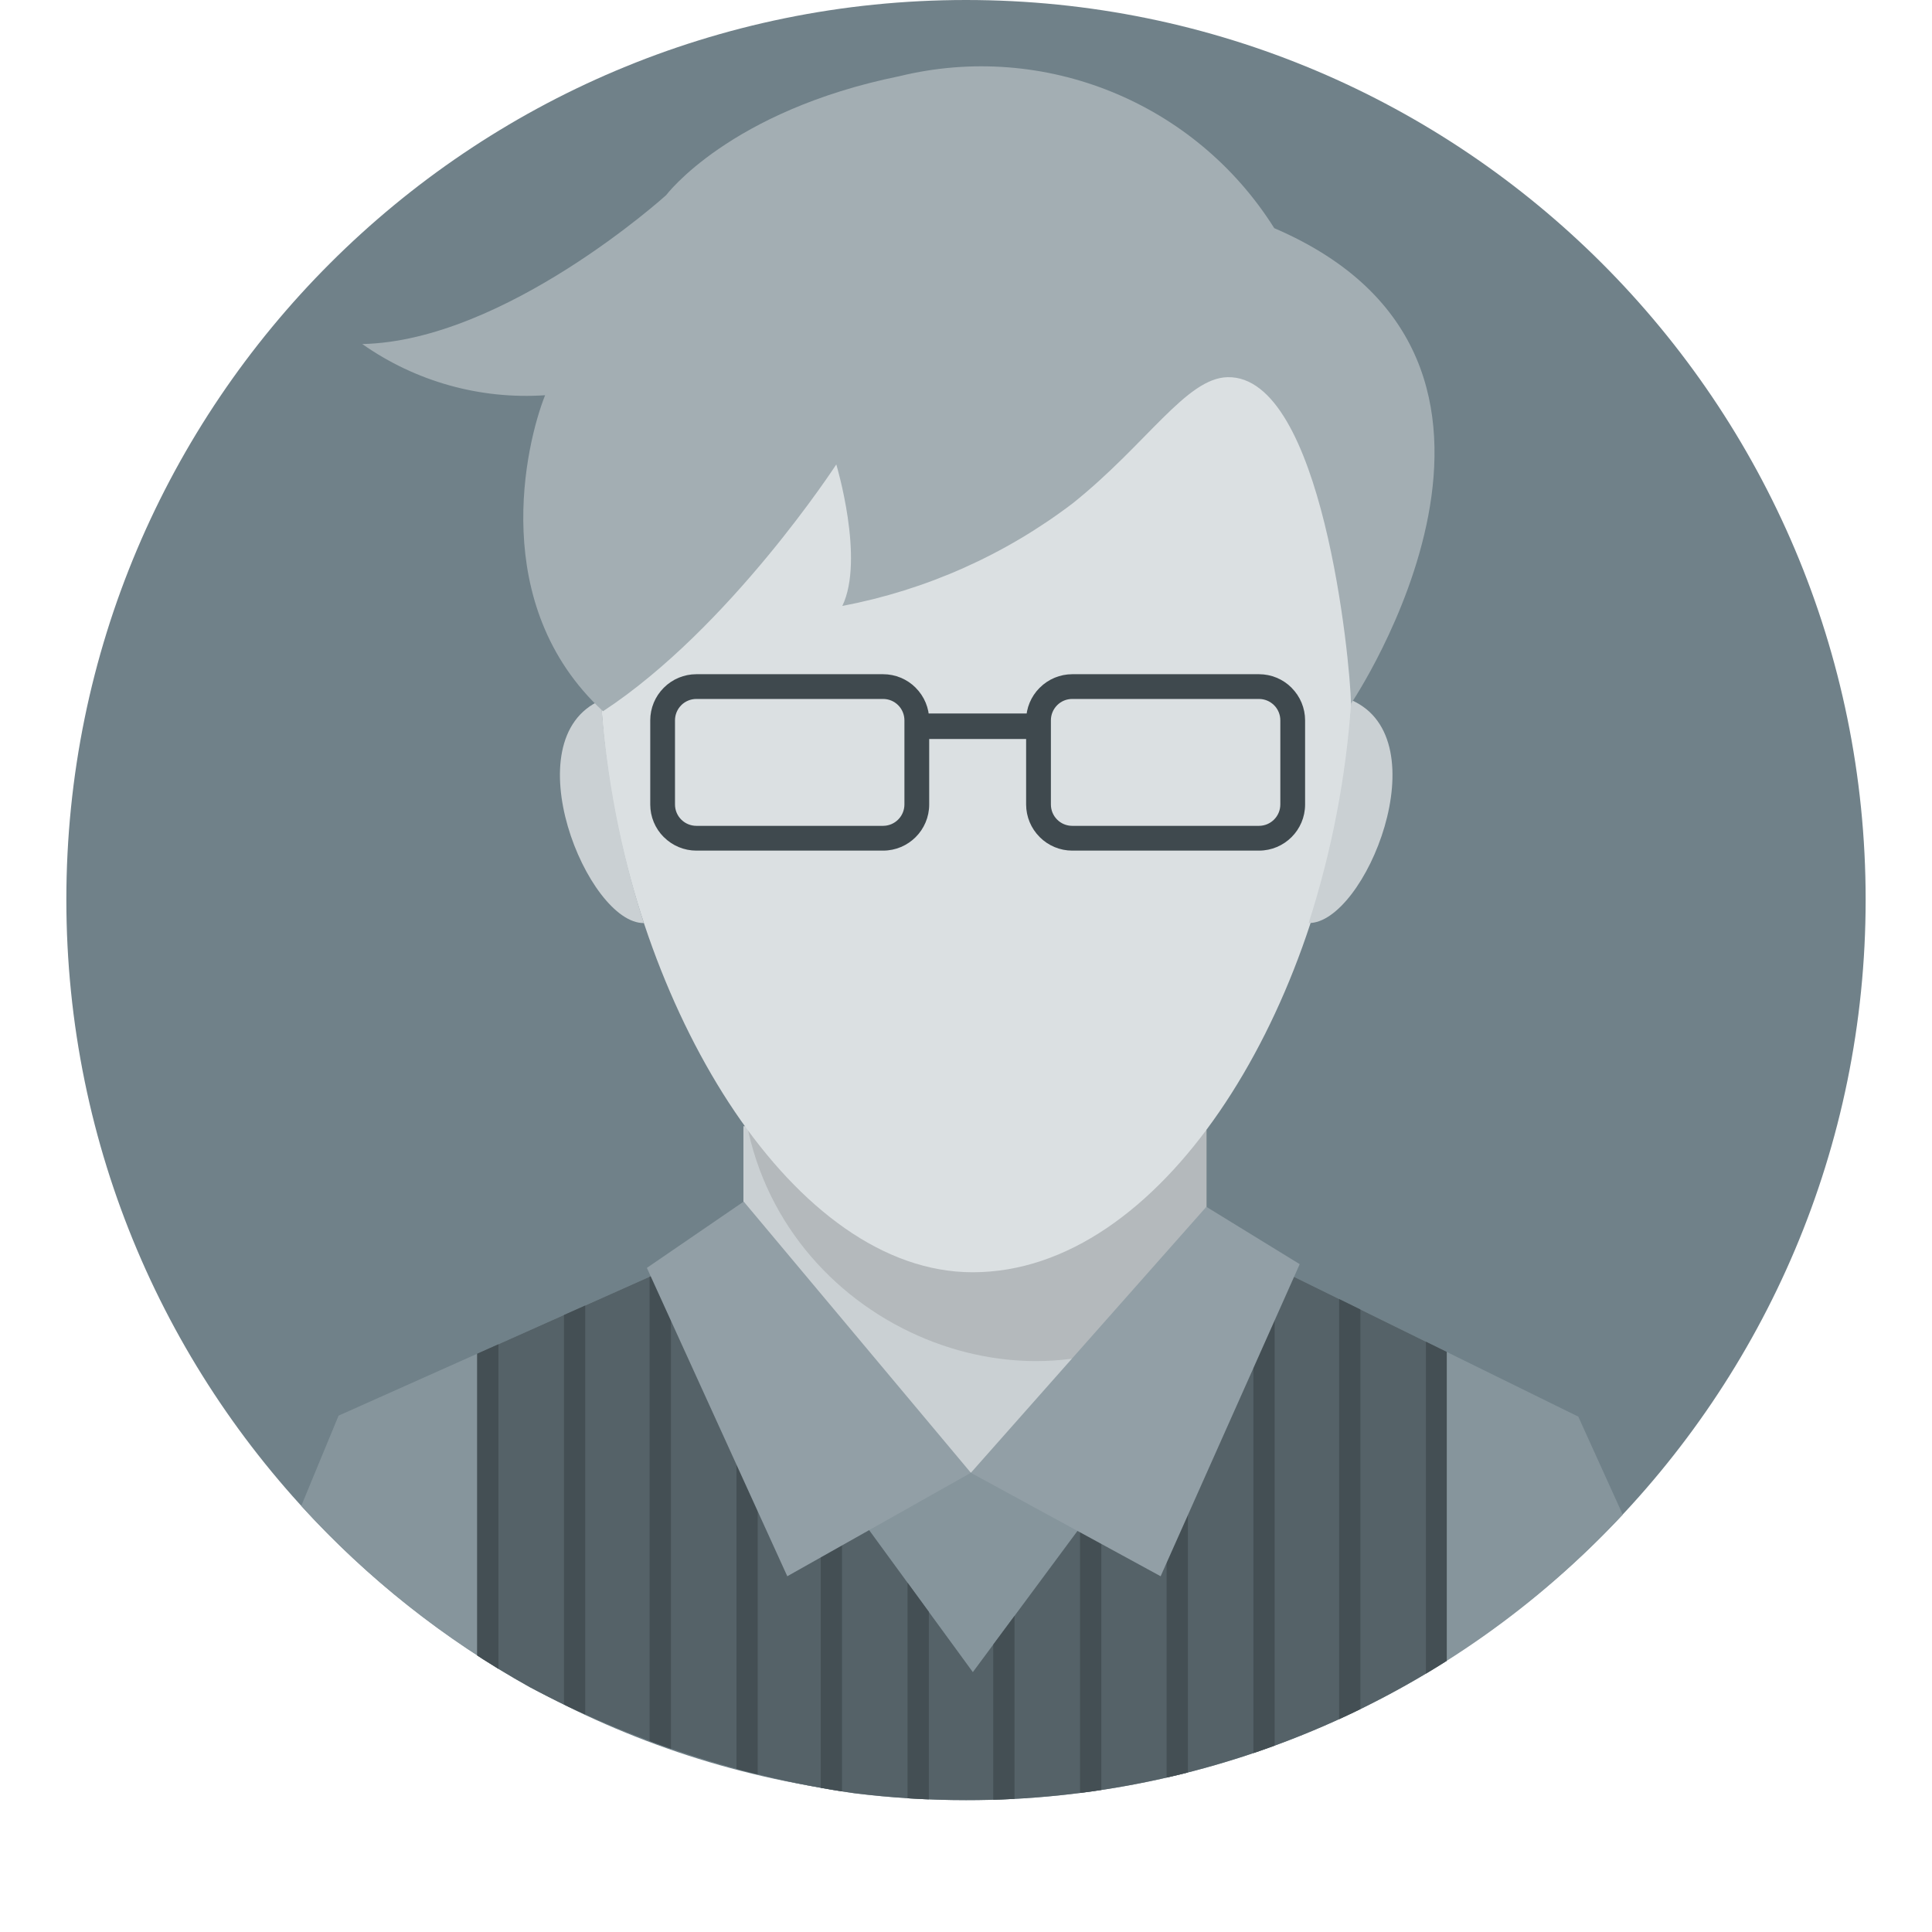
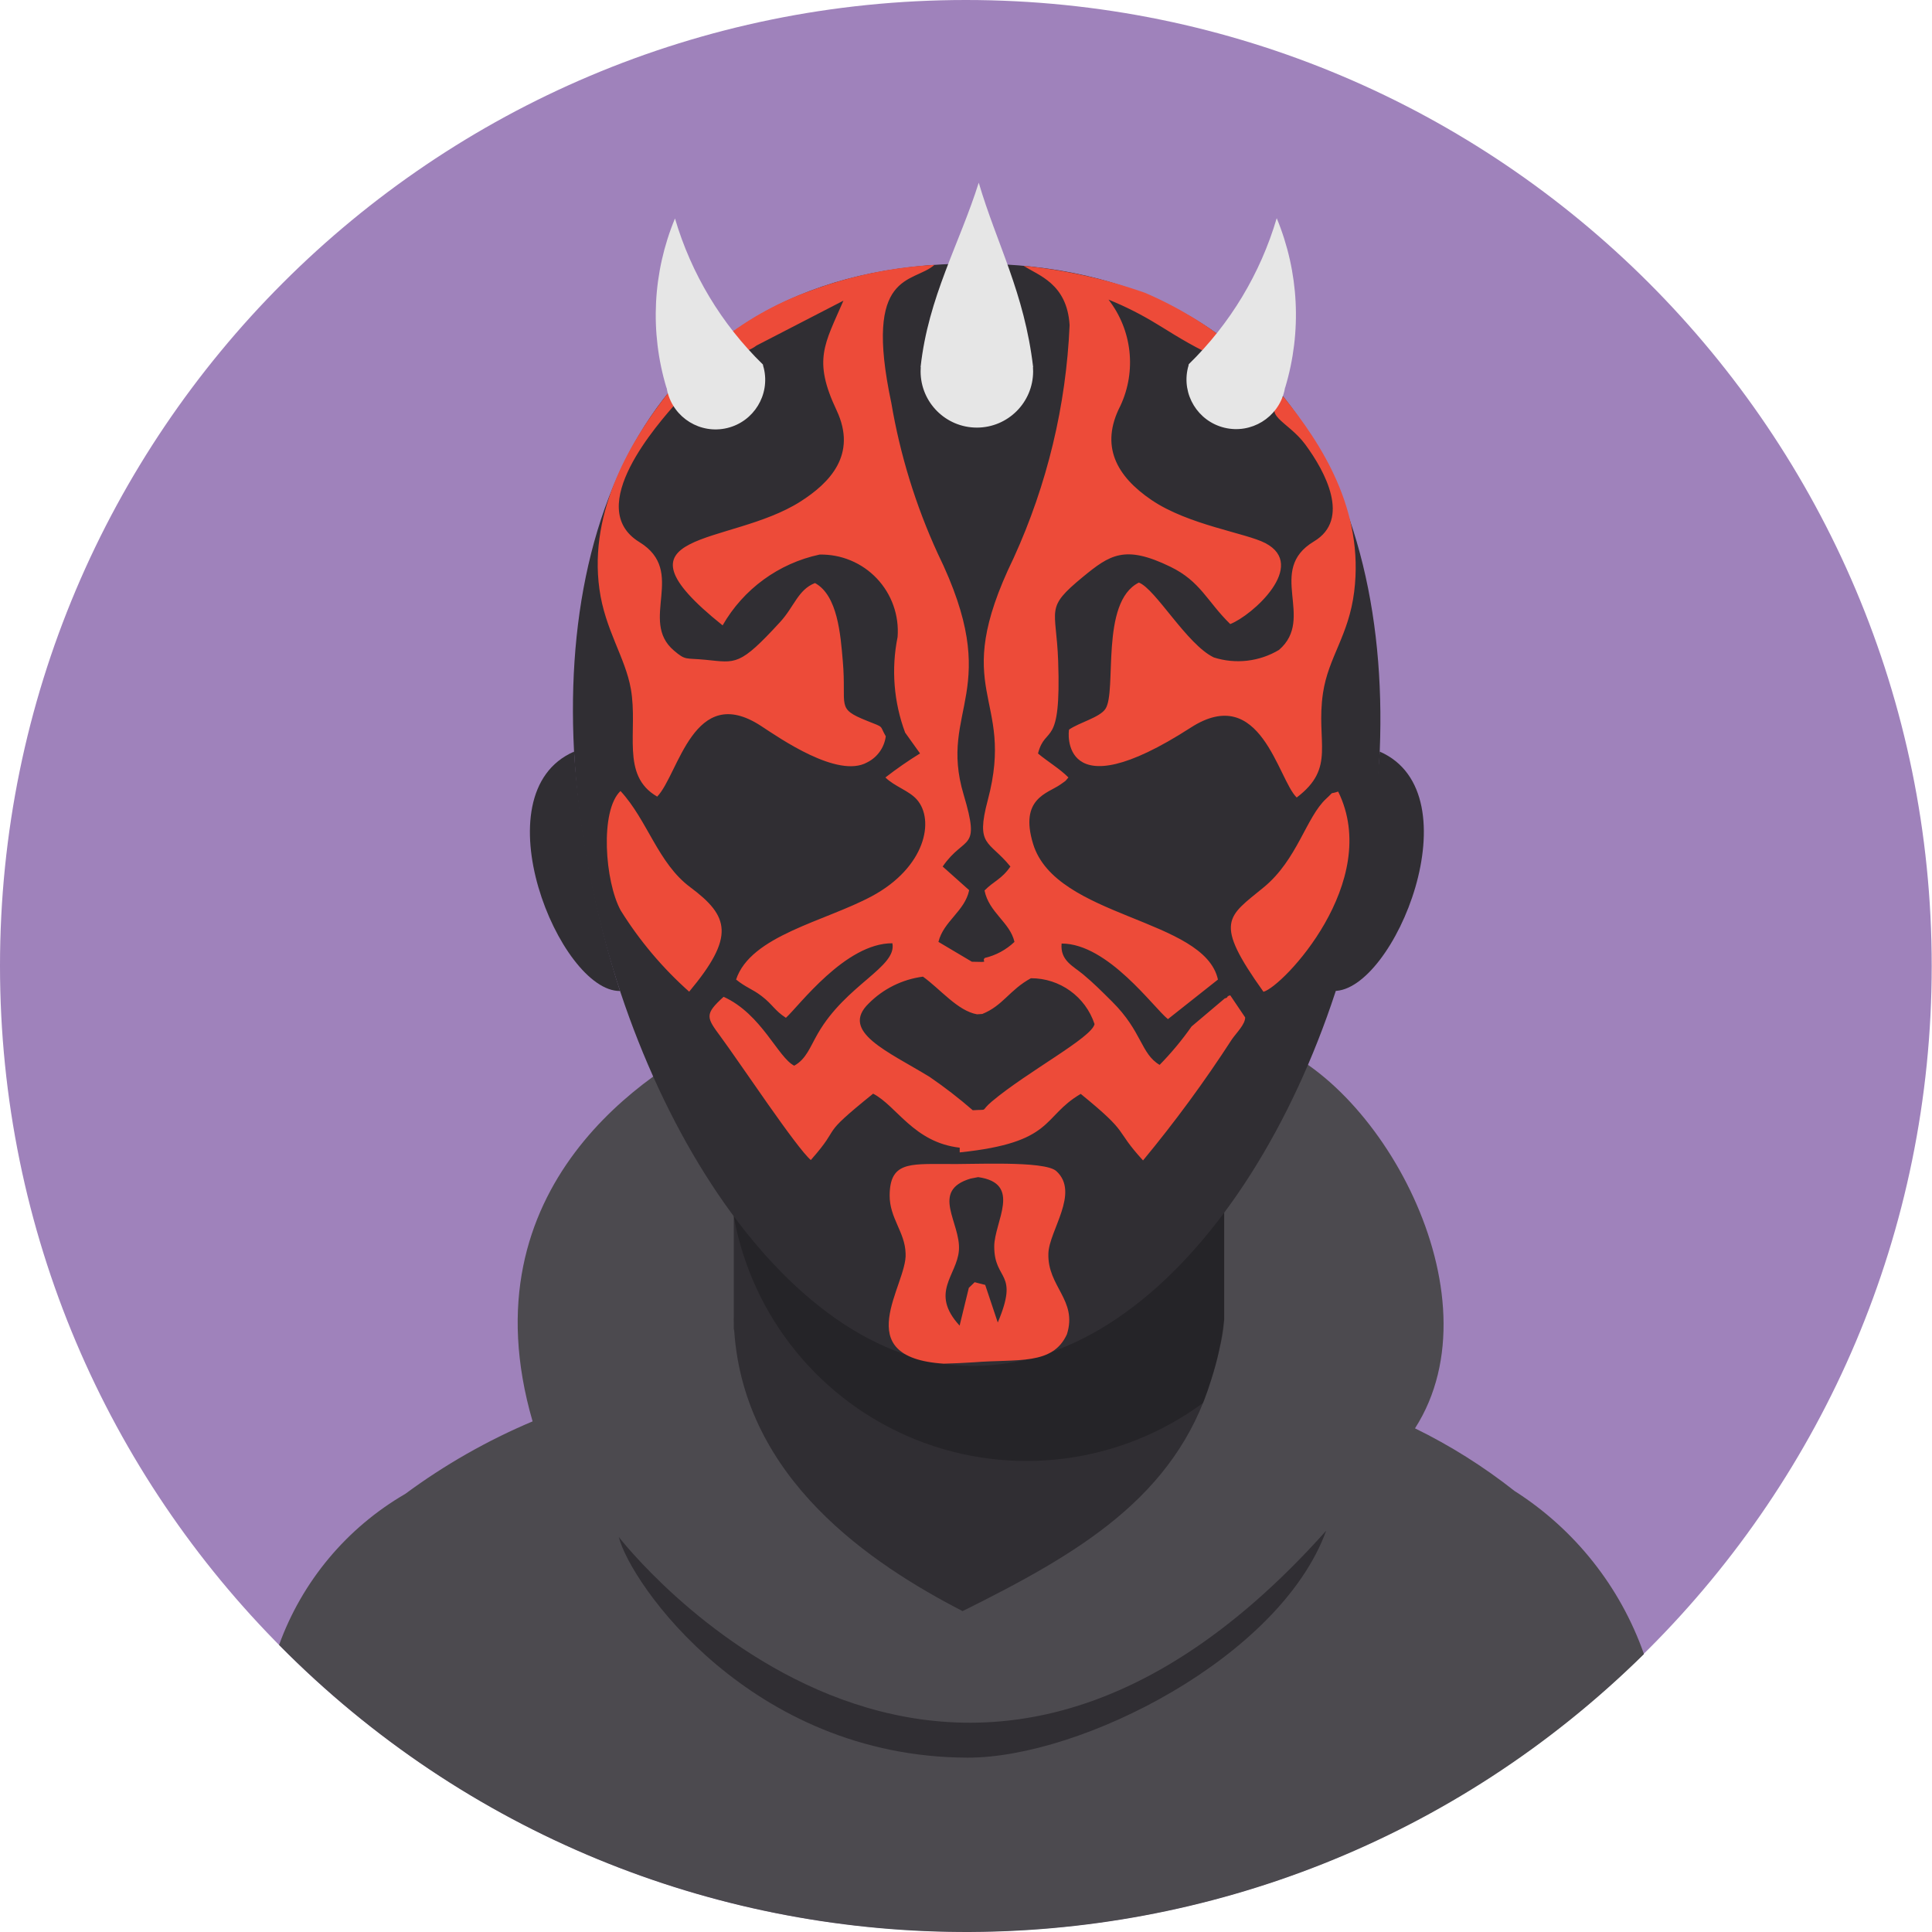
- <svg xmlns="http://www.w3.org/2000/svg" width="288" height="288">
-   <svg width="288" height="288" viewBox="0 0 61.8 66.358">
-     <defs>
-       <clipPath id="a">
-         <path fill="none" d="M53.456 52.022A30.766 30.766 0 0 1 30.9 61.829a31.163 31.163 0 0 1-3.833-.237 34.01 34.01 0 0 1-11.15-3.644 31.007 31.007 0 0 1-7.849-6.225l1.282-3.1 13.91-6.212c.625 3.723 7.806 8.175 7.806 8.175s7.213-3.412 8.087-8.211l12.777 6.281z" clip-rule="evenodd" />
-       </clipPath>
-       <clipPath id="b">
-         <path fill="none" d="M14.112 46.496l6.814-3.042 10.209 13.978 10.328-13.938 5.949 2.831v20.033h-33.3V46.496z" clip-rule="evenodd" />
-       </clipPath>
-     </defs>
-     <g class="color000 svgShape" data-name="Layer 2">
-       <g class="color000 svgShape" data-name="—ÎÓÈ 1">
-         <circle cx="30.9" cy="30.9" r="30.9" fill="#708189" class="color3dbc93 svgShape" />
-         <path fill="#cad0d3" fill-rule="evenodd" d="M23.255 38.68l15.907.121v12.918l-15.907-.121V38.68z" class="colorf9dca4 svgShape" />
-         <path fill-rule="evenodd" d="M39.165 38.778v3.58a7.783 7.783 0 0 1-.098 1.18 6.527 6.527 0 0 1-.395 1.405c-5.374 4.164-13.939.748-15.306-6.365z" class="color000 svgShape" opacity=".11" />
-         <path fill="#dbe0e2" fill-rule="evenodd" d="M31.129 8.432c21.281 0 12.987 35.266 0 35.266-12.266 0-21.281-35.266 0-35.266z" class="colorffe8be svgShape" />
-         <path fill="#cad0d3" fill-rule="evenodd" d="M18.365 24.046c-3.07 1.339-.46 7.686 1.472 7.658a31.972 31.972 0 01-1.472-7.659zM44.135 24.046c3.07 1.339.465 7.686-1.466 7.657a31.978 31.978 0 001.466-7.657z" class="colorf9dca4 svgShape" />
-         <path fill="#a3aeb3" fill-rule="evenodd" d="M44.123 24.17s7.96-11.785-2.636-16.334a11.881 11.881 0 0 0-12.87-5.22C22.775 3.805 20.604 6.7 20.604 6.7s-5.53 5.014-10.44 5.117a9.774 9.774 0 0 0 6.28 1.758c-.672 1.68-1.965 7.21 1.989 10.854 4.368-2.868 8.012-8.477 8.012-8.477s.982 3.257.207 4.86a18.879 18.879 0 0 0 7.922-3.531c2.542-2.036 3.893-4.297 5.31-4.326 3.256-.069 4.213 9.74 4.24 11.216z" class="colorecbe6a svgShape" />
-         <path fill="#86959c" fill-rule="evenodd" d="M53.456 52.022A30.766 30.766 0 0 1 30.9 61.829a31.163 31.163 0 0 1-3.833-.237 34.01 34.01 0 0 1-11.15-3.644 31.007 31.007 0 0 1-7.849-6.225l1.282-3.1 13.91-6.212c.625 3.723 7.806 8.175 7.806 8.175s7.213-3.412 8.087-8.211l12.777 6.281z" class="color498bd9 svgShape" />
-         <g class="color000 svgShape" clip-path="url(#a)">
-           <path fill="#556268" fill-rule="evenodd" d="M14.112 46.496l6.814-3.042 10.209 13.978 10.328-13.938 5.949 2.831v20.033h-33.3V46.496z" class="color545f69 svgShape" />
-           <g class="color000 svgShape" clip-path="url(#b)">
-             <path fill="#444f54" fill-rule="evenodd" d="M37.79 42.881h.732v21.382h-.732V42.881zm-14.775 0h.731v21.382h-.73V42.881zm-2.981 0h.731v21.382h-.731V42.881zm-2.944 0h.731v21.382h-.73V42.881zm-2.981 0h.731v21.382h-.731V42.881zm20.708 0h.731v21.382h-.731V42.881zm-2.981 0h.731v21.382h-.731V42.881zm-2.944 0h.731v21.382h-.731V42.881zm-2.981 0h.731v21.382h-.731V42.881zm20.785 0h.732v21.382h-.732V42.881zm-2.98 0h.73v21.382h-.73V42.881zm-2.944 0h.73v21.382h-.73z" class="color434955 svgShape" />
-           </g>
-         </g>
-         <path fill="#929fa6" fill-rule="evenodd" d="M23.265 41.27l7.802 9.316-6.305 3.553-4.823-10.591 3.326-2.278zM39.155 41.45l-8.088 9.136 6.518 3.553 4.777-10.719-3.207-1.97z" class="color58b0e0 svgShape" />
-         <path fill="#3f494e" fill-rule="evenodd" d="M21.637 23.157h6.416a1.58 1.58 0 011.119.464v.002a1.579 1.579 0 01.464 1.117v2.893a1.585 1.585 0 01-1.583 1.583h-6.416a1.578 1.578 0 01-1.116-.465h-.002a1.58 1.58 0 01-.464-1.118V24.74a1.579 1.579 0 01.464-1.117l.002-.002a1.578 1.578 0 011.116-.464zm6.416.85h-6.416a.735.735 0 00-.517.214l-.001.002a.735.735 0 00-.214.517v2.893a.73.73 0 00.215.517.735.735 0 00.517.215h6.416a.735.735 0 00.732-.732V24.74a.734.734 0 00-.214-.518.731.731 0 00-.518-.215zM34.548 23.157h6.416a1.58 1.58 0 011.118.464v.002a1.579 1.579 0 01.465 1.117v2.893a1.585 1.585 0 01-1.583 1.583h-6.416a1.58 1.58 0 01-1.117-.465l-.001-.002a1.58 1.58 0 01-.465-1.116V24.74a1.58 1.58 0 01.465-1.117l.002-.001a1.58 1.58 0 011.116-.465zm6.416.85h-6.416a.73.73 0 00-.517.214l-.001.002a.729.729 0 00-.214.517v2.893a.73.73 0 00.214.517l.001.001a.73.73 0 00.517.214h6.416a.735.735 0 00.732-.732V24.74a.734.734 0 00-.214-.518h-.001a.731.731 0 00-.517-.215z" class="color464449 svgShape" />
-         <path fill="#3f494e" d="M29.415 24.506h3.845v.876h-3.845z" class="color464449 svgShape" />
-       </g>
+ <svg xmlns="http://www.w3.org/2000/svg" viewBox="0 0 61.8 61.809" id="avatar">
+   <g data-name="Layer 2">
+     <g data-name="—ÎÓÈ 1">
+       <circle cx="30.9" cy="30.9" r="30.9" fill="#9f82bb" />
+       <path fill="#4c4a4f" fill-rule="evenodd" d="M52.594 52.918a30.895 30.895 0 0 1-43.666-.292 9.206 9.206 0 0 1 4.036-4.832 19.806 19.806 0 0 1 4.075-2.321c-2.197-7.553 3.778-11.267 6.063-12.335 0 3.487 3.266 1.173 7.318 1.217 3.336.036 9.932 3.395 9.932-1.035 3.67 1.086 7.67 8.079 4.917 12.376a17.613 17.613 0 0 1 3.182 2.002 10.193 10.193 0 0 1 4.143 5.22z" />
+       <path fill="#302e33" fill-rule="evenodd" d="m23.476 38.689 15.689.09v3.438l-.008.053a9.467 9.467 0 0 1-.401 1.853c-1.15 3.788-4.286 5.592-7.962 7.421-2.892-1.498-6.98-4.197-7.305-8.971l-.013-.06v-.2a6.778 6.778 0 0 1-.005-.206c0 .035.003.07.005.105z" />
+       <path fill-rule="evenodd" d="M39.161 38.66v3.58a3.812 3.812 0 0 1-.128.83 12.652 12.652 0 0 1-.544 1.812 9.516 9.516 0 0 1-15.014-5.97z" opacity=".22" />
+       <path fill="#302e33" fill-rule="evenodd" d="M31.129 8.432c21.281 0 12.987 35.266 0 35.266-12.266 0-21.281-35.266 0-35.266zM19.797 49.172c.03.038 10.419 13.483 22.63-.201-1.475 4.053-7.836 7.27-11.476 7.26-6.949-.02-10.796-5.6-11.154-7.06z" />
+       <path fill="#302e33" fill-rule="evenodd" d="M18.365 24.046c-3.07 1.339-.46 7.686 1.472 7.658a31.972 31.972 0 0 1-1.472-7.659zM44.14 24.045c3.07 1.339.46 7.687-1.471 7.658a31.993 31.993 0 0 0 1.471-7.658z" />
+       <path fill="#ed4b39" fill-rule="evenodd" d="M31.506 30.646c-.126.127.21.14-.413.122l-1.07-.635c.161-.661.843-.98.983-1.654l-.848-.757c.713-1.03 1.222-.454.671-2.3-.826-2.766 1.333-3.292-.833-7.724a19.262 19.262 0 0 1-1.48-4.804c-.907-4.26.695-3.813 1.38-4.42a13.506 13.506 0 0 0-3.991.836 10.108 10.108 0 0 0-2.965 1.676c-.027.542.902.353 1.262.069l2.781-1.436c-.601 1.393-.983 1.89-.22 3.505.672 1.423-.223 2.328-1.157 2.923-2.28 1.45-6.34.878-2.488 3.96a4.708 4.708 0 0 1 3.103-2.265 2.45 2.45 0 0 1 2.495 2.637 5.583 5.583 0 0 0 .241 3.058l.477.667a12.545 12.545 0 0 0-1.108.769c.302.294.752.419 1.005.705.58.655.28 2.17-1.44 3.094-1.506.808-3.876 1.26-4.342 2.666.327.263.51.294.819.53.352.27.413.46.775.694.417-.378 1.904-2.393 3.406-2.385.152.762-1.481 1.322-2.382 2.884-.26.451-.373.818-.758 1.033-.52-.26-1.044-1.654-2.259-2.204-.621.564-.55.659-.092 1.28.629.853 2.42 3.551 2.882 3.942 1.055-1.192.181-.66 1.993-2.123.755.39 1.3 1.56 2.77 1.728v.151c3.055-.317 2.619-1.14 3.872-1.872 1.627 1.325 1.029 1.073 1.993 2.129a41.062 41.062 0 0 0 2.843-3.874c.154-.219.424-.479.425-.701l-.478-.708c-.03.016-.075.012-.09.05-.013.038-.068.04-.087.051l-1.06.896a9.818 9.818 0 0 1-1.022 1.229c-.608-.36-.556-1.066-1.518-2.022-.34-.338-.595-.595-.934-.877-.318-.265-.734-.44-.684-.983 1.485-.003 2.963 2.077 3.402 2.418l1.6-1.266c-.433-1.97-5.187-1.962-5.914-4.34-.445-1.46.468-1.614.87-1.897.236-.167.129-.082.26-.228-.275-.279-.663-.507-.973-.767.242-.94.746-.1.645-2.96-.06-1.704-.441-1.675.787-2.686.867-.712 1.343-1.038 2.8-.33.973.471 1.176 1.112 1.918 1.835.703-.272 2.495-1.876 1.12-2.591-.621-.323-2.463-.577-3.642-1.38-1.115-.758-1.655-1.727-.993-3.01a3.275 3.275 0 0 0-.38-3.399 10.416 10.416 0 0 1 1.553.785c.254.137 2.87 1.9 2.509.76a11.9 11.9 0 0 0-2.893-1.762 16.65 16.65 0 0 0-3.882-.864c.449.303 1.387.554 1.469 1.897a20.005 20.005 0 0 1-1.79 7.45c-2.113 4.35.07 4.37-.827 7.744-.397 1.495.036 1.282.723 2.127-.278.407-.537.468-.828.767.145.712.813 1.013.958 1.644a2.06 2.06 0 0 1-.95.514zm-9.458 1.08a11.89 11.89 0 0 1-2.191-2.6c-.504-.92-.672-3.187-.006-3.82.865.936 1.198 2.31 2.232 3.078 1.249.93 1.439 1.578-.035 3.342zm18.373.003c-1.612-2.258-1.154-2.385.01-3.343 1.077-.886 1.355-2.245 2-2.837.286-.262.063-.12.38-.225 1.42 2.882-1.773 6.245-2.39 6.405zM30.995 41.2l-.295 1.21c-.967-1.055-.082-1.605-.022-2.41.066-.88-.933-1.904.372-2.294l.244-.047c1.422.2.515 1.43.514 2.218-.001 1.122.81.784.113 2.433l-.402-1.203-.338-.086-.186.18zm-.751-3.961c.796.02 3.17-.12 3.55.227.76.69-.233 1.905-.254 2.638-.032 1.063.938 1.484.594 2.58-.455 1.003-1.57.787-2.964.898-.312.02-.668.038-.98.045-3.09-.203-1.153-2.529-1.218-3.525-.017-.688-.515-1.127-.51-1.862.008-1.054.618-1.002 1.782-1.001zm-1.906-13.683a1.086 1.086 0 0 1-.597.835c-.938.523-2.797-.776-3.392-1.165-2.163-1.415-2.635 1.548-3.324 2.259-1.182-.679-.603-2.093-.843-3.446-.179-1.013-.825-1.888-1.005-3.19-.353-2.54 1.06-4.828 2.197-6.277l.29.287c-.611.696-3.012 3.378-1.208 4.484 1.531.939-.03 2.508 1.105 3.47.383.326.353.231 1.018.296.968.095 1.074.213 2.38-1.21.45-.49.573-1.035 1.114-1.246.725.393.818 1.65.89 2.495.128 1.471-.237 1.508.775 1.913.575.23.386.125.6.495zm13.426-9.33c-.583-.79-1.459-.92-.708-1.538 1.243 1.534 2.592 3.644 2.267 6.244-.175 1.405-.825 2.09-.997 3.236-.237 1.58.427 2.388-.842 3.346-.604-.586-1.15-3.68-3.391-2.235-4.206 2.713-3.915.096-3.89.061.336-.23.978-.386 1.161-.66.377-.558-.181-3.42 1.071-4.042.533.201 1.536 1.983 2.398 2.395a2.55 2.55 0 0 0 2.085-.241c1.177-1.016-.422-2.551 1.12-3.472 1.18-.705.363-2.229-.274-3.093zM31.257 32.45l.169-.011c.665-.268.868-.768 1.555-1.143a2.136 2.136 0 0 1 2.036 1.467c-.093.439-2.144 1.515-3.286 2.476-.398.336-.066.246-.61.28a15.244 15.244 0 0 0-1.384-1.069c-1.332-.814-2.876-1.445-1.945-2.347a2.993 2.993 0 0 1 1.735-.858c.553.396 1.11 1.095 1.73 1.205z" />
+       <path fill="#e6e6e6" fill-rule="evenodd" d="M33.047 11.743q.005.067.005.137a1.8 1.8 0 1 1-3.6 0q0-.07.005-.137h-.005c.245-2.24 1.24-3.932 1.86-5.898.58 1.966 1.46 3.52 1.74 5.898zM41.113 12.395a2.466 2.466 0 0 1-.024.118 1.587 1.587 0 1 1-3.086-.744.657.657 0 0 0 .028-.117 10.77 10.77 0 0 0 2.814-4.672 8.067 8.067 0 0 1 .272 5.416zM21.326 12.404c.006.04.014.08.024.119a1.587 1.587 0 1 0 3.086-.745.649.649 0 0 1-.029-.117 10.771 10.771 0 0 1-2.813-4.672 8.067 8.067 0 0 0-.273 5.416z" />
    </g>
-   </svg>
+   </g>
</svg>
